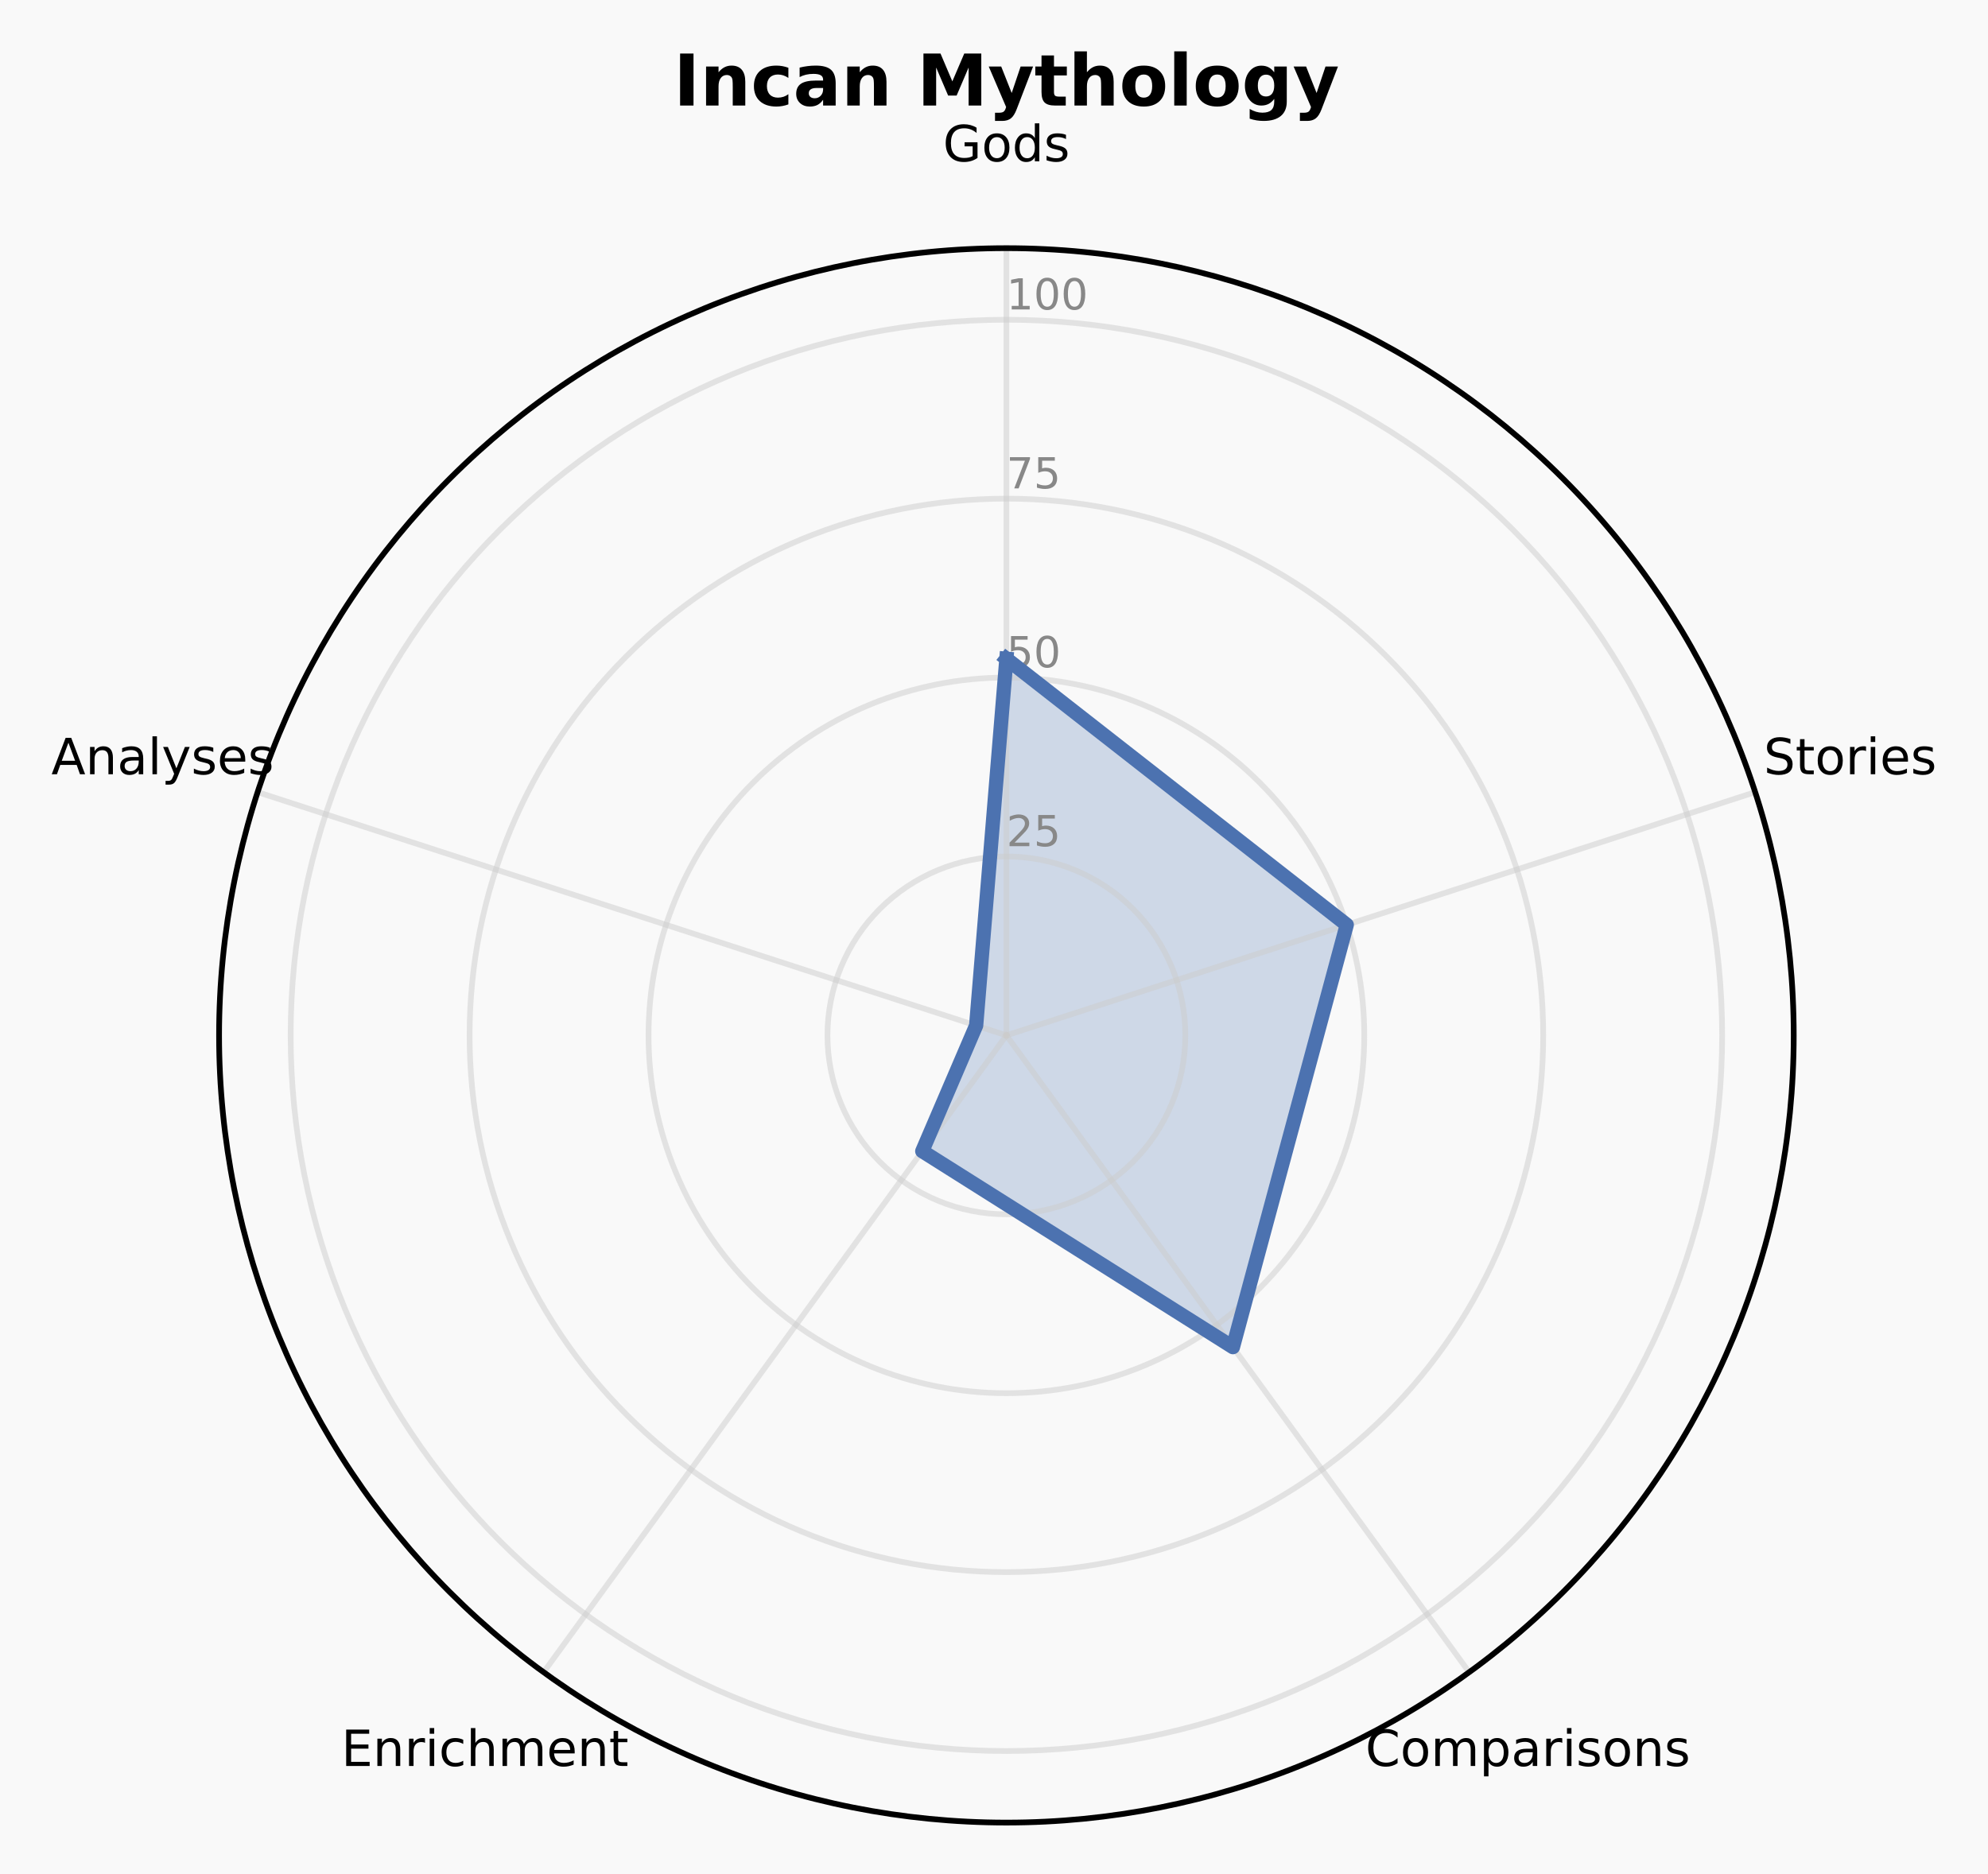
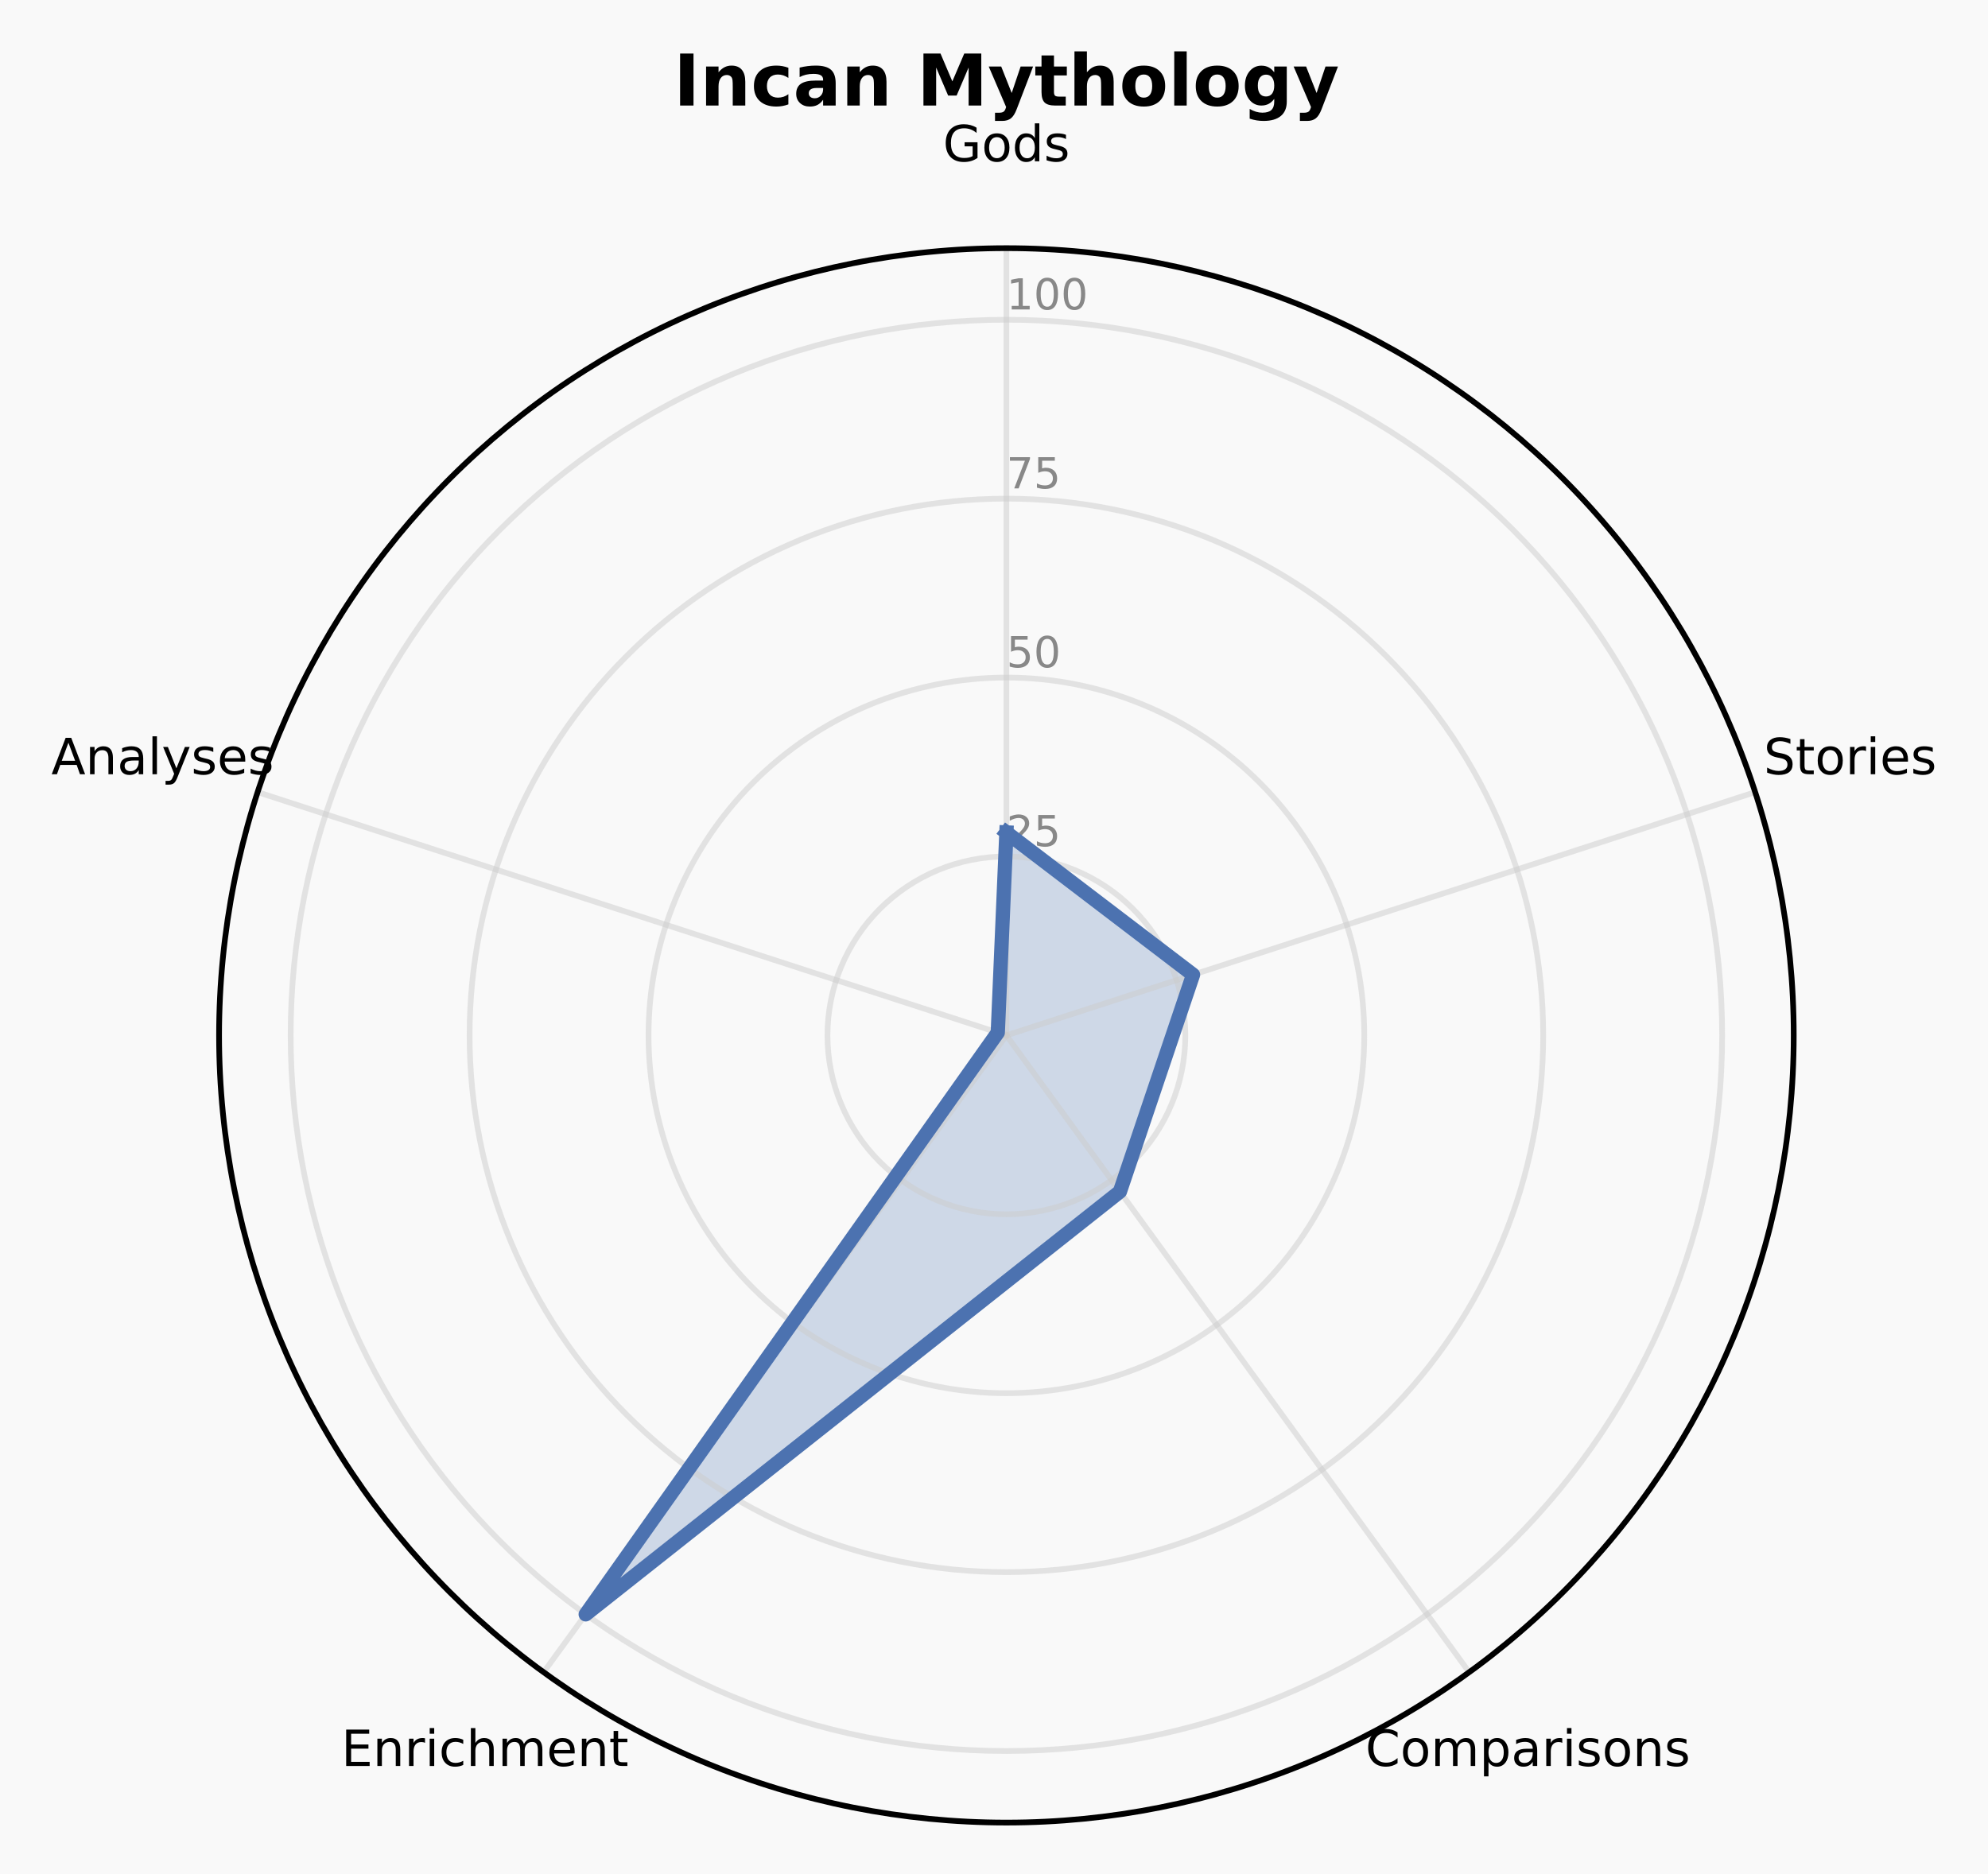
<svg xmlns="http://www.w3.org/2000/svg" xmlns:xlink="http://www.w3.org/1999/xlink" width="278.709pt" height="262.758pt" viewBox="0 0 278.709 262.758" version="1.1">
  <defs>
    <style type="text/css">*{stroke-linejoin: round; stroke-linecap: butt}</style>
  </defs>
  <g id="figure_1">
    <g id="patch_1">
      <path d="M 0 262.758  L 278.709 262.758  L 278.709 0  L 0 0  z " style="fill: #f9f9f9" />
    </g>
    <g id="axes_1">
      <g id="patch_2">
        <path d="M 251.473 145.178  C 251.473 130.683 248.618 116.329 243.071 102.938  C 237.524 89.546 229.393 77.377 219.143 67.128  C 208.894 56.878 196.725 48.748 183.334 43.201  C 169.942 37.654 155.588 34.798 141.093 34.798  C 126.598 34.798 112.244 37.654 98.853 43.201  C 85.461 48.748 73.293 56.878 63.043 67.128  C 52.794 77.377 44.663 89.546 39.116 102.938  C 33.569 116.329 30.714 130.683 30.714 145.178  C 30.714 159.673 33.569 174.027 39.116 187.418  C 44.663 200.81 52.794 212.979 63.043 223.228  C 73.293 233.478 85.461 241.609 98.853 247.155  C 112.244 252.702 126.598 255.558 141.093 255.558  C 155.588 255.558 169.942 252.702 183.334 247.155  C 196.725 241.609 208.894 233.478 219.143 223.228  C 229.393 212.979 237.524 200.81 243.071 187.418  C 248.618 174.027 251.473 159.673 251.473 145.178  M 141.093 145.178  C 141.093 145.178 141.093 145.178 141.093 145.178  C 141.093 145.178 141.093 145.178 141.093 145.178  C 141.093 145.178 141.093 145.178 141.093 145.178  C 141.093 145.178 141.093 145.178 141.093 145.178  C 141.093 145.178 141.093 145.178 141.093 145.178  C 141.093 145.178 141.093 145.178 141.093 145.178  C 141.093 145.178 141.093 145.178 141.093 145.178  C 141.093 145.178 141.093 145.178 141.093 145.178  C 141.093 145.178 141.093 145.178 141.093 145.178  C 141.093 145.178 141.093 145.178 141.093 145.178  C 141.093 145.178 141.093 145.178 141.093 145.178  C 141.093 145.178 141.093 145.178 141.093 145.178  C 141.093 145.178 141.093 145.178 141.093 145.178  C 141.093 145.178 141.093 145.178 141.093 145.178  C 141.093 145.178 141.093 145.178 141.093 145.178  C 141.093 145.178 141.093 145.178 141.093 145.178  z " style="fill: #f9f9f9" />
      </g>
      <g id="patch_3">
-         <path d="M 141.093 92.365  L 188.81 129.674  L 172.852 188.891  L 129.297 161.414  L 136.852 143.8  z " clip-path="url(#pa8cce880a3)" style="fill: #4c72b0; opacity: 0.25; stroke: #4c72b0; stroke-linejoin: miter" />
+         <path d="M 141.093 116.722  L 167.261 136.676  L 157.009 167.084  L 82.112 226.359  L 139.885 144.786  z " clip-path="url(#pcca5ba7021)" style="fill: #4c72b0; opacity: 0.25; stroke: #4c72b0; stroke-linejoin: miter" />
      </g>
      <g id="matplotlib.axis_1">
        <g id="xtick_1">
          <g id="line2d_1">
-             <path d="M 141.093 145.178  L 141.093 34.798  " clip-path="url(#pa8cce880a3)" style="fill: none; stroke: #cccccc; stroke-opacity: 0.5; stroke-width: 0.8; stroke-linecap: square" />
+             <path d="M 141.093 145.178  L 141.093 34.798  " clip-path="url(#pcca5ba7021)" style="fill: none; stroke: #cccccc; stroke-opacity: 0.5; stroke-width: 0.8; stroke-linecap: square" />
          </g>
          <g id="text_1">
            <g transform="translate(132.1945 22.61707) scale(0.07 -0.07)">
              <defs>
                <path id="DejaVuSans-2a" d="M 3809 666  L 3809 1919  L 2778 1919  L 2778 2438  L 4434 2438  L 4434 434  Q 4069 175 3628 42  Q 3188 -91 2688 -91  Q 1594 -91 976 548  Q 359 1188 359 2328  Q 359 3472 976 4111  Q 1594 4750 2688 4750  Q 3144 4750 3555 4637  Q 3966 4525 4313 4306  L 4313 3634  Q 3963 3931 3569 4081  Q 3175 4231 2741 4231  Q 1884 4231 1454 3753  Q 1025 3275 1025 2328  Q 1025 1384 1454 906  Q 1884 428 2741 428  Q 3075 428 3337 486  Q 3600 544 3809 666  z " transform="scale(0.015625)" />
                <path id="DejaVuSans-52" d="M 1959 3097  Q 1497 3097 1228 2736  Q 959 2375 959 1747  Q 959 1119 1226 758  Q 1494 397 1959 397  Q 2419 397 2687 759  Q 2956 1122 2956 1747  Q 2956 2369 2687 2733  Q 2419 3097 1959 3097  z M 1959 3584  Q 2709 3584 3137 3096  Q 3566 2609 3566 1747  Q 3566 888 3137 398  Q 2709 -91 1959 -91  Q 1206 -91 779 398  Q 353 888 353 1747  Q 353 2609 779 3096  Q 1206 3584 1959 3584  z " transform="scale(0.015625)" />
                <path id="DejaVuSans-47" d="M 2906 2969  L 2906 4863  L 3481 4863  L 3481 0  L 2906 0  L 2906 525  Q 2725 213 2448 61  Q 2172 -91 1784 -91  Q 1150 -91 751 415  Q 353 922 353 1747  Q 353 2572 751 3078  Q 1150 3584 1784 3584  Q 2172 3584 2448 3432  Q 2725 3281 2906 2969  z M 947 1747  Q 947 1113 1208 752  Q 1469 391 1925 391  Q 2381 391 2643 752  Q 2906 1113 2906 1747  Q 2906 2381 2643 2742  Q 2381 3103 1925 3103  Q 1469 3103 1208 2742  Q 947 2381 947 1747  z " transform="scale(0.015625)" />
                <path id="DejaVuSans-56" d="M 2834 3397  L 2834 2853  Q 2591 2978 2328 3040  Q 2066 3103 1784 3103  Q 1356 3103 1142 2972  Q 928 2841 928 2578  Q 928 2378 1081 2264  Q 1234 2150 1697 2047  L 1894 2003  Q 2506 1872 2764 1633  Q 3022 1394 3022 966  Q 3022 478 2636 193  Q 2250 -91 1575 -91  Q 1294 -91 989 -36  Q 684 19 347 128  L 347 722  Q 666 556 975 473  Q 1284 391 1588 391  Q 1994 391 2212 530  Q 2431 669 2431 922  Q 2431 1156 2273 1281  Q 2116 1406 1581 1522  L 1381 1569  Q 847 1681 609 1914  Q 372 2147 372 2553  Q 372 3047 722 3315  Q 1072 3584 1716 3584  Q 2034 3584 2315 3537  Q 2597 3491 2834 3397  z " transform="scale(0.015625)" />
              </defs>
              <use xlink:href="#DejaVuSans-2a" />
              <use xlink:href="#DejaVuSans-52" transform="translate(77.48438 0)" />
              <use xlink:href="#DejaVuSans-47" transform="translate(138.6719 0)" />
              <use xlink:href="#DejaVuSans-56" transform="translate(202.1562 0)" />
            </g>
          </g>
        </g>
        <g id="xtick_2">
          <g id="line2d_2">
-             <path d="M 141.093 145.178  L 246.07 111.069  " clip-path="url(#pa8cce880a3)" style="fill: none; stroke: #cccccc; stroke-opacity: 0.5; stroke-width: 0.8; stroke-linecap: square" />
+             <path d="M 141.093 145.178  L 246.07 111.069  " clip-path="url(#pcca5ba7021)" style="fill: none; stroke: #cccccc; stroke-opacity: 0.5; stroke-width: 0.8; stroke-linecap: square" />
          </g>
          <g id="text_2">
            <g transform="translate(247.2616 108.5613) scale(0.07 -0.07)">
              <defs>
                <path id="DejaVuSans-36" d="M 3425 4513  L 3425 3897  Q 3066 4069 2747 4153  Q 2428 4238 2131 4238  Q 1616 4238 1336 4038  Q 1056 3838 1056 3469  Q 1056 3159 1242 3001  Q 1428 2844 1947 2747  L 2328 2669  Q 3034 2534 3370 2195  Q 3706 1856 3706 1288  Q 3706 609 3251 259  Q 2797 -91 1919 -91  Q 1588 -91 1214 -16  Q 841 59 441 206  L 441 856  Q 825 641 1194 531  Q 1563 422 1919 422  Q 2459 422 2753 634  Q 3047 847 3047 1241  Q 3047 1584 2836 1778  Q 2625 1972 2144 2069  L 1759 2144  Q 1053 2284 737 2584  Q 422 2884 422 3419  Q 422 4038 858 4394  Q 1294 4750 2059 4750  Q 2388 4750 2728 4690  Q 3069 4631 3425 4513  z " transform="scale(0.015625)" />
                <path id="DejaVuSans-57" d="M 1172 4494  L 1172 3500  L 2356 3500  L 2356 3053  L 1172 3053  L 1172 1153  Q 1172 725 1289 603  Q 1406 481 1766 481  L 2356 481  L 2356 0  L 1766 0  Q 1100 0 847 248  Q 594 497 594 1153  L 594 3053  L 172 3053  L 172 3500  L 594 3500  L 594 4494  L 1172 4494  z " transform="scale(0.015625)" />
                <path id="DejaVuSans-55" d="M 2631 2963  Q 2534 3019 2420 3045  Q 2306 3072 2169 3072  Q 1681 3072 1420 2755  Q 1159 2438 1159 1844  L 1159 0  L 581 0  L 581 3500  L 1159 3500  L 1159 2956  Q 1341 3275 1631 3429  Q 1922 3584 2338 3584  Q 2397 3584 2469 3576  Q 2541 3569 2628 3553  L 2631 2963  z " transform="scale(0.015625)" />
                <path id="DejaVuSans-4c" d="M 603 3500  L 1178 3500  L 1178 0  L 603 0  L 603 3500  z M 603 4863  L 1178 4863  L 1178 4134  L 603 4134  L 603 4863  z " transform="scale(0.015625)" />
                <path id="DejaVuSans-48" d="M 3597 1894  L 3597 1613  L 953 1613  Q 991 1019 1311 708  Q 1631 397 2203 397  Q 2534 397 2845 478  Q 3156 559 3463 722  L 3463 178  Q 3153 47 2828 -22  Q 2503 -91 2169 -91  Q 1331 -91 842 396  Q 353 884 353 1716  Q 353 2575 817 3079  Q 1281 3584 2069 3584  Q 2775 3584 3186 3129  Q 3597 2675 3597 1894  z M 3022 2063  Q 3016 2534 2758 2815  Q 2500 3097 2075 3097  Q 1594 3097 1305 2825  Q 1016 2553 972 2059  L 3022 2063  z " transform="scale(0.015625)" />
              </defs>
              <use xlink:href="#DejaVuSans-36" />
              <use xlink:href="#DejaVuSans-57" transform="translate(63.48438 0)" />
              <use xlink:href="#DejaVuSans-52" transform="translate(102.6875 0)" />
              <use xlink:href="#DejaVuSans-55" transform="translate(163.875 0)" />
              <use xlink:href="#DejaVuSans-4c" transform="translate(204.9844 0)" />
              <use xlink:href="#DejaVuSans-48" transform="translate(232.7656 0)" />
              <use xlink:href="#DejaVuSans-56" transform="translate(294.2969 0)" />
            </g>
          </g>
        </g>
        <g id="xtick_3">
          <g id="line2d_3">
-             <path d="M 141.093 145.178  L 205.973 234.477  " clip-path="url(#pa8cce880a3)" style="fill: none; stroke: #cccccc; stroke-opacity: 0.5; stroke-width: 0.8; stroke-linecap: square" />
+             <path d="M 141.093 145.178  L 205.973 234.477  " clip-path="url(#pcca5ba7021)" style="fill: none; stroke: #cccccc; stroke-opacity: 0.5; stroke-width: 0.8; stroke-linecap: square" />
          </g>
          <g id="text_3">
            <g transform="translate(191.4228 247.6219) scale(0.07 -0.07)">
              <defs>
                <path id="DejaVuSans-26" d="M 4122 4306  L 4122 3641  Q 3803 3938 3442 4084  Q 3081 4231 2675 4231  Q 1875 4231 1450 3742  Q 1025 3253 1025 2328  Q 1025 1406 1450 917  Q 1875 428 2675 428  Q 3081 428 3442 575  Q 3803 722 4122 1019  L 4122 359  Q 3791 134 3420 21  Q 3050 -91 2638 -91  Q 1578 -91 968 557  Q 359 1206 359 2328  Q 359 3453 968 4101  Q 1578 4750 2638 4750  Q 3056 4750 3426 4639  Q 3797 4528 4122 4306  z " transform="scale(0.015625)" />
                <path id="DejaVuSans-50" d="M 3328 2828  Q 3544 3216 3844 3400  Q 4144 3584 4550 3584  Q 5097 3584 5394 3201  Q 5691 2819 5691 2113  L 5691 0  L 5113 0  L 5113 2094  Q 5113 2597 4934 2840  Q 4756 3084 4391 3084  Q 3944 3084 3684 2787  Q 3425 2491 3425 1978  L 3425 0  L 2847 0  L 2847 2094  Q 2847 2600 2669 2842  Q 2491 3084 2119 3084  Q 1678 3084 1418 2786  Q 1159 2488 1159 1978  L 1159 0  L 581 0  L 581 3500  L 1159 3500  L 1159 2956  Q 1356 3278 1631 3431  Q 1906 3584 2284 3584  Q 2666 3584 2933 3390  Q 3200 3197 3328 2828  z " transform="scale(0.015625)" />
                <path id="DejaVuSans-53" d="M 1159 525  L 1159 -1331  L 581 -1331  L 581 3500  L 1159 3500  L 1159 2969  Q 1341 3281 1617 3432  Q 1894 3584 2278 3584  Q 2916 3584 3314 3078  Q 3713 2572 3713 1747  Q 3713 922 3314 415  Q 2916 -91 2278 -91  Q 1894 -91 1617 61  Q 1341 213 1159 525  z M 3116 1747  Q 3116 2381 2855 2742  Q 2594 3103 2138 3103  Q 1681 3103 1420 2742  Q 1159 2381 1159 1747  Q 1159 1113 1420 752  Q 1681 391 2138 391  Q 2594 391 2855 752  Q 3116 1113 3116 1747  z " transform="scale(0.015625)" />
                <path id="DejaVuSans-44" d="M 2194 1759  Q 1497 1759 1228 1600  Q 959 1441 959 1056  Q 959 750 1161 570  Q 1363 391 1709 391  Q 2188 391 2477 730  Q 2766 1069 2766 1631  L 2766 1759  L 2194 1759  z M 3341 1997  L 3341 0  L 2766 0  L 2766 531  Q 2569 213 2275 61  Q 1981 -91 1556 -91  Q 1019 -91 701 211  Q 384 513 384 1019  Q 384 1609 779 1909  Q 1175 2209 1959 2209  L 2766 2209  L 2766 2266  Q 2766 2663 2505 2880  Q 2244 3097 1772 3097  Q 1472 3097 1187 3025  Q 903 2953 641 2809  L 641 3341  Q 956 3463 1253 3523  Q 1550 3584 1831 3584  Q 2591 3584 2966 3190  Q 3341 2797 3341 1997  z " transform="scale(0.015625)" />
                <path id="DejaVuSans-51" d="M 3513 2113  L 3513 0  L 2938 0  L 2938 2094  Q 2938 2591 2744 2837  Q 2550 3084 2163 3084  Q 1697 3084 1428 2787  Q 1159 2491 1159 1978  L 1159 0  L 581 0  L 581 3500  L 1159 3500  L 1159 2956  Q 1366 3272 1645 3428  Q 1925 3584 2291 3584  Q 2894 3584 3203 3211  Q 3513 2838 3513 2113  z " transform="scale(0.015625)" />
              </defs>
              <use xlink:href="#DejaVuSans-26" />
              <use xlink:href="#DejaVuSans-52" transform="translate(69.82812 0)" />
              <use xlink:href="#DejaVuSans-50" transform="translate(131.0156 0)" />
              <use xlink:href="#DejaVuSans-53" transform="translate(228.4219 0)" />
              <use xlink:href="#DejaVuSans-44" transform="translate(291.9062 0)" />
              <use xlink:href="#DejaVuSans-55" transform="translate(353.1875 0)" />
              <use xlink:href="#DejaVuSans-4c" transform="translate(394.2969 0)" />
              <use xlink:href="#DejaVuSans-56" transform="translate(422.0781 0)" />
              <use xlink:href="#DejaVuSans-52" transform="translate(474.1719 0)" />
              <use xlink:href="#DejaVuSans-51" transform="translate(535.3594 0)" />
              <use xlink:href="#DejaVuSans-56" transform="translate(598.7344 0)" />
            </g>
          </g>
        </g>
        <g id="xtick_4">
          <g id="line2d_4">
-             <path d="M 141.093 145.178  L 76.214 234.477  " clip-path="url(#pa8cce880a3)" style="fill: none; stroke: #cccccc; stroke-opacity: 0.5; stroke-width: 0.8; stroke-linecap: square" />
+             <path d="M 141.093 145.178  L 76.214 234.477  " clip-path="url(#pcca5ba7021)" style="fill: none; stroke: #cccccc; stroke-opacity: 0.5; stroke-width: 0.8; stroke-linecap: square" />
          </g>
          <g id="text_4">
            <g transform="translate(47.8483 247.6219) scale(0.07 -0.07)">
              <defs>
                <path id="DejaVuSans-28" d="M 628 4666  L 3578 4666  L 3578 4134  L 1259 4134  L 1259 2753  L 3481 2753  L 3481 2222  L 1259 2222  L 1259 531  L 3634 531  L 3634 0  L 628 0  L 628 4666  z " transform="scale(0.015625)" />
                <path id="DejaVuSans-46" d="M 3122 3366  L 3122 2828  Q 2878 2963 2633 3030  Q 2388 3097 2138 3097  Q 1578 3097 1268 2742  Q 959 2388 959 1747  Q 959 1106 1268 751  Q 1578 397 2138 397  Q 2388 397 2633 464  Q 2878 531 3122 666  L 3122 134  Q 2881 22 2623 -34  Q 2366 -91 2075 -91  Q 1284 -91 818 406  Q 353 903 353 1747  Q 353 2603 823 3093  Q 1294 3584 2113 3584  Q 2378 3584 2631 3529  Q 2884 3475 3122 3366  z " transform="scale(0.015625)" />
                <path id="DejaVuSans-4b" d="M 3513 2113  L 3513 0  L 2938 0  L 2938 2094  Q 2938 2591 2744 2837  Q 2550 3084 2163 3084  Q 1697 3084 1428 2787  Q 1159 2491 1159 1978  L 1159 0  L 581 0  L 581 4863  L 1159 4863  L 1159 2956  Q 1366 3272 1645 3428  Q 1925 3584 2291 3584  Q 2894 3584 3203 3211  Q 3513 2838 3513 2113  z " transform="scale(0.015625)" />
              </defs>
              <use xlink:href="#DejaVuSans-28" />
              <use xlink:href="#DejaVuSans-51" transform="translate(63.1875 0)" />
              <use xlink:href="#DejaVuSans-55" transform="translate(126.5625 0)" />
              <use xlink:href="#DejaVuSans-4c" transform="translate(167.6719 0)" />
              <use xlink:href="#DejaVuSans-46" transform="translate(195.4531 0)" />
              <use xlink:href="#DejaVuSans-4b" transform="translate(250.4375 0)" />
              <use xlink:href="#DejaVuSans-50" transform="translate(313.8125 0)" />
              <use xlink:href="#DejaVuSans-48" transform="translate(411.2188 0)" />
              <use xlink:href="#DejaVuSans-51" transform="translate(472.75 0)" />
              <use xlink:href="#DejaVuSans-57" transform="translate(536.125 0)" />
            </g>
          </g>
        </g>
        <g id="xtick_5">
          <g id="line2d_5">
-             <path d="M 141.093 145.178  L 36.116 111.069  " clip-path="url(#pa8cce880a3)" style="fill: none; stroke: #cccccc; stroke-opacity: 0.5; stroke-width: 0.8; stroke-linecap: square" />
+             <path d="M 141.093 145.178  L 36.116 111.069  " clip-path="url(#pcca5ba7021)" style="fill: none; stroke: #cccccc; stroke-opacity: 0.5; stroke-width: 0.8; stroke-linecap: square" />
          </g>
          <g id="text_5">
            <g transform="translate(7.2 108.5613) scale(0.07 -0.07)">
              <defs>
                <path id="DejaVuSans-24" d="M 2188 4044  L 1331 1722  L 3047 1722  L 2188 4044  z M 1831 4666  L 2547 4666  L 4325 0  L 3669 0  L 3244 1197  L 1141 1197  L 716 0  L 50 0  L 1831 4666  z " transform="scale(0.015625)" />
                <path id="DejaVuSans-4f" d="M 603 4863  L 1178 4863  L 1178 0  L 603 0  L 603 4863  z " transform="scale(0.015625)" />
                <path id="DejaVuSans-5c" d="M 2059 -325  Q 1816 -950 1584 -1140  Q 1353 -1331 966 -1331  L 506 -1331  L 506 -850  L 844 -850  Q 1081 -850 1212 -737  Q 1344 -625 1503 -206  L 1606 56  L 191 3500  L 800 3500  L 1894 763  L 2988 3500  L 3597 3500  L 2059 -325  z " transform="scale(0.015625)" />
              </defs>
              <use xlink:href="#DejaVuSans-24" />
              <use xlink:href="#DejaVuSans-51" transform="translate(68.40625 0)" />
              <use xlink:href="#DejaVuSans-44" transform="translate(131.7812 0)" />
              <use xlink:href="#DejaVuSans-4f" transform="translate(193.0625 0)" />
              <use xlink:href="#DejaVuSans-5c" transform="translate(220.8438 0)" />
              <use xlink:href="#DejaVuSans-56" transform="translate(280.0312 0)" />
              <use xlink:href="#DejaVuSans-48" transform="translate(332.125 0)" />
              <use xlink:href="#DejaVuSans-56" transform="translate(393.6562 0)" />
            </g>
          </g>
        </g>
      </g>
      <g id="matplotlib.axis_2">
        <g id="ytick_1">
          <g id="line2d_6">
-             <path d="M 141.093 120.092  C 144.388 120.092 147.65 120.741 150.693 122.001  C 153.737 123.262 156.503 125.11 158.832 127.439  C 161.161 129.769 163.009 132.534 164.27 135.578  C 165.531 138.621 166.18 141.884 166.18 145.178  C 166.18 148.472 165.531 151.735 164.27 154.778  C 163.009 157.822 161.161 160.587 158.832 162.917  C 156.503 165.246 153.737 167.094 150.693 168.355  C 147.65 169.615 144.388 170.264 141.093 170.264  C 137.799 170.264 134.537 169.615 131.493 168.355  C 128.45 167.094 125.684 165.246 123.355 162.917  C 121.025 160.587 119.177 157.822 117.917 154.778  C 116.656 151.735 116.007 148.472 116.007 145.178  C 116.007 141.884 116.656 138.621 117.917 135.578  C 119.177 132.534 121.025 129.769 123.355 127.439  C 125.684 125.11 128.45 123.262 131.493 122.001  C 134.537 120.741 137.799 120.092 141.093 120.092  " clip-path="url(#pa8cce880a3)" style="fill: none; stroke: #cccccc; stroke-opacity: 0.5; stroke-width: 0.8; stroke-linecap: square" />
+             <path d="M 141.093 120.092  C 144.388 120.092 147.65 120.741 150.693 122.001  C 153.737 123.262 156.503 125.11 158.832 127.439  C 161.161 129.769 163.009 132.534 164.27 135.578  C 165.531 138.621 166.18 141.884 166.18 145.178  C 166.18 148.472 165.531 151.735 164.27 154.778  C 163.009 157.822 161.161 160.587 158.832 162.917  C 156.503 165.246 153.737 167.094 150.693 168.355  C 147.65 169.615 144.388 170.264 141.093 170.264  C 137.799 170.264 134.537 169.615 131.493 168.355  C 128.45 167.094 125.684 165.246 123.355 162.917  C 121.025 160.587 119.177 157.822 117.917 154.778  C 116.656 151.735 116.007 148.472 116.007 145.178  C 116.007 141.884 116.656 138.621 117.917 135.578  C 119.177 132.534 121.025 129.769 123.355 127.439  C 125.684 125.11 128.45 123.262 131.493 122.001  C 134.537 120.741 137.799 120.092 141.093 120.092  " clip-path="url(#pcca5ba7021)" style="fill: none; stroke: #cccccc; stroke-opacity: 0.5; stroke-width: 0.8; stroke-linecap: square" />
          </g>
          <g id="text_6">
            <g style="fill: #888888" transform="translate(141.0933 118.6504) scale(0.06 -0.06)">
              <defs>
                <path id="DejaVuSans-15" d="M 1228 531  L 3431 531  L 3431 0  L 469 0  L 469 531  Q 828 903 1448 1529  Q 2069 2156 2228 2338  Q 2531 2678 2651 2914  Q 2772 3150 2772 3378  Q 2772 3750 2511 3984  Q 2250 4219 1831 4219  Q 1534 4219 1204 4116  Q 875 4013 500 3803  L 500 4441  Q 881 4594 1212 4672  Q 1544 4750 1819 4750  Q 2544 4750 2975 4387  Q 3406 4025 3406 3419  Q 3406 3131 3298 2873  Q 3191 2616 2906 2266  Q 2828 2175 2409 1742  Q 1991 1309 1228 531  z " transform="scale(0.015625)" />
                <path id="DejaVuSans-18" d="M 691 4666  L 3169 4666  L 3169 4134  L 1269 4134  L 1269 2991  Q 1406 3038 1543 3061  Q 1681 3084 1819 3084  Q 2600 3084 3056 2656  Q 3513 2228 3513 1497  Q 3513 744 3044 326  Q 2575 -91 1722 -91  Q 1428 -91 1123 -41  Q 819 9 494 109  L 494 744  Q 775 591 1075 516  Q 1375 441 1709 441  Q 2250 441 2565 725  Q 2881 1009 2881 1497  Q 2881 1984 2565 2268  Q 2250 2553 1709 2553  Q 1456 2553 1204 2497  Q 953 2441 691 2322  L 691 4666  z " transform="scale(0.015625)" />
              </defs>
              <use xlink:href="#DejaVuSans-15" />
              <use xlink:href="#DejaVuSans-18" transform="translate(63.625 0)" />
            </g>
          </g>
        </g>
        <g id="ytick_2">
          <g id="line2d_7">
-             <path d="M 141.093 95.005  C 147.682 95.005 154.206 96.303 160.293 98.825  C 166.381 101.346 171.912 105.042 176.571 109.701  C 181.229 114.36 184.925 119.891 187.447 125.978  C 189.968 132.065 191.266 138.589 191.266 145.178  C 191.266 151.767 189.968 158.291 187.447 164.378  C 184.925 170.465 181.229 175.997 176.571 180.655  C 171.912 185.314 166.381 189.01 160.293 191.531  C 154.206 194.053 147.682 195.351 141.093 195.351  C 134.505 195.351 127.98 194.053 121.893 191.531  C 115.806 189.01 110.275 185.314 105.616 180.655  C 100.957 175.997 97.261 170.465 94.74 164.378  C 92.219 158.291 90.921 151.767 90.921 145.178  C 90.921 138.589 92.219 132.065 94.74 125.978  C 97.261 119.891 100.957 114.36 105.616 109.701  C 110.275 105.042 115.806 101.346 121.893 98.825  C 127.98 96.303 134.505 95.005 141.093 95.005  " clip-path="url(#pa8cce880a3)" style="fill: none; stroke: #cccccc; stroke-opacity: 0.5; stroke-width: 0.8; stroke-linecap: square" />
+             <path d="M 141.093 95.005  C 147.682 95.005 154.206 96.303 160.293 98.825  C 166.381 101.346 171.912 105.042 176.571 109.701  C 181.229 114.36 184.925 119.891 187.447 125.978  C 189.968 132.065 191.266 138.589 191.266 145.178  C 191.266 151.767 189.968 158.291 187.447 164.378  C 184.925 170.465 181.229 175.997 176.571 180.655  C 171.912 185.314 166.381 189.01 160.293 191.531  C 154.206 194.053 147.682 195.351 141.093 195.351  C 134.505 195.351 127.98 194.053 121.893 191.531  C 115.806 189.01 110.275 185.314 105.616 180.655  C 100.957 175.997 97.261 170.465 94.74 164.378  C 92.219 158.291 90.921 151.767 90.921 145.178  C 90.921 138.589 92.219 132.065 94.74 125.978  C 97.261 119.891 100.957 114.36 105.616 109.701  C 110.275 105.042 115.806 101.346 121.893 98.825  C 127.98 96.303 134.505 95.005 141.093 95.005  " clip-path="url(#pcca5ba7021)" style="fill: none; stroke: #cccccc; stroke-opacity: 0.5; stroke-width: 0.8; stroke-linecap: square" />
          </g>
          <g id="text_7">
            <g style="fill: #888888" transform="translate(141.0933 93.56408) scale(0.06 -0.06)">
              <defs>
                <path id="DejaVuSans-13" d="M 2034 4250  Q 1547 4250 1301 3770  Q 1056 3291 1056 2328  Q 1056 1369 1301 889  Q 1547 409 2034 409  Q 2525 409 2770 889  Q 3016 1369 3016 2328  Q 3016 3291 2770 3770  Q 2525 4250 2034 4250  z M 2034 4750  Q 2819 4750 3233 4129  Q 3647 3509 3647 2328  Q 3647 1150 3233 529  Q 2819 -91 2034 -91  Q 1250 -91 836 529  Q 422 1150 422 2328  Q 422 3509 836 4129  Q 1250 4750 2034 4750  z " transform="scale(0.015625)" />
              </defs>
              <use xlink:href="#DejaVuSans-18" />
              <use xlink:href="#DejaVuSans-13" transform="translate(63.625 0)" />
            </g>
          </g>
        </g>
        <g id="ytick_3">
          <g id="line2d_8">
-             <path d="M 141.093 69.919  C 150.976 69.919 160.763 71.866 169.894 75.648  C 179.024 79.43 187.321 84.974 194.309 91.962  C 201.298 98.95 206.841 107.247 210.623 116.378  C 214.405 125.508 216.352 135.295 216.352 145.178  C 216.352 155.061 214.405 164.848 210.623 173.978  C 206.841 183.109 201.298 191.406 194.309 198.394  C 187.321 205.382 179.024 210.926 169.894 214.708  C 160.763 218.49 150.976 220.437 141.093 220.437  C 131.21 220.437 121.424 218.49 112.293 214.708  C 103.162 210.926 94.866 205.382 87.877 198.394  C 80.889 191.406 75.345 183.109 71.563 173.978  C 67.781 164.848 65.834 155.061 65.834 145.178  C 65.834 135.295 67.781 125.508 71.563 116.378  C 75.345 107.247 80.889 98.95 87.877 91.962  C 94.866 84.974 103.162 79.43 112.293 75.648  C 121.424 71.866 131.21 69.919 141.093 69.919  " clip-path="url(#pa8cce880a3)" style="fill: none; stroke: #cccccc; stroke-opacity: 0.5; stroke-width: 0.8; stroke-linecap: square" />
+             <path d="M 141.093 69.919  C 150.976 69.919 160.763 71.866 169.894 75.648  C 179.024 79.43 187.321 84.974 194.309 91.962  C 201.298 98.95 206.841 107.247 210.623 116.378  C 214.405 125.508 216.352 135.295 216.352 145.178  C 216.352 155.061 214.405 164.848 210.623 173.978  C 206.841 183.109 201.298 191.406 194.309 198.394  C 187.321 205.382 179.024 210.926 169.894 214.708  C 160.763 218.49 150.976 220.437 141.093 220.437  C 131.21 220.437 121.424 218.49 112.293 214.708  C 103.162 210.926 94.866 205.382 87.877 198.394  C 80.889 191.406 75.345 183.109 71.563 173.978  C 67.781 164.848 65.834 155.061 65.834 145.178  C 65.834 135.295 67.781 125.508 71.563 116.378  C 75.345 107.247 80.889 98.95 87.877 91.962  C 94.866 84.974 103.162 79.43 112.293 75.648  C 121.424 71.866 131.21 69.919 141.093 69.919  " clip-path="url(#pcca5ba7021)" style="fill: none; stroke: #cccccc; stroke-opacity: 0.5; stroke-width: 0.8; stroke-linecap: square" />
          </g>
          <g id="text_8">
            <g style="fill: #888888" transform="translate(141.0933 68.47781) scale(0.06 -0.06)">
              <defs>
                <path id="DejaVuSans-1a" d="M 525 4666  L 3525 4666  L 3525 4397  L 1831 0  L 1172 0  L 2766 4134  L 525 4134  L 525 4666  z " transform="scale(0.015625)" />
              </defs>
              <use xlink:href="#DejaVuSans-1a" />
              <use xlink:href="#DejaVuSans-18" transform="translate(63.625 0)" />
            </g>
          </g>
        </g>
        <g id="ytick_4">
          <g id="line2d_9">
-             <path d="M 141.093 44.833  C 154.27 44.833 167.32 47.429 179.494 52.471  C 191.668 57.514 202.73 64.906 212.048 74.223  C 221.366 83.541 228.757 94.603 233.8 106.778  C 238.843 118.952 241.438 132.001 241.438 145.178  C 241.438 158.355 238.843 171.404 233.8 183.578  C 228.757 195.753 221.366 206.815 212.048 216.133  C 202.73 225.45 191.668 232.842 179.494 237.885  C 167.32 242.927 154.27 245.523 141.093 245.523  C 127.916 245.523 114.867 242.927 102.693 237.885  C 90.519 232.842 79.456 225.45 70.139 216.133  C 60.821 206.815 53.429 195.753 48.387 183.578  C 43.344 171.404 40.748 158.355 40.748 145.178  C 40.748 132.001 43.344 118.952 48.387 106.778  C 53.429 94.603 60.821 83.541 70.139 74.223  C 79.456 64.906 90.519 57.514 102.693 52.471  C 114.867 47.429 127.916 44.833 141.093 44.833  " clip-path="url(#pa8cce880a3)" style="fill: none; stroke: #cccccc; stroke-opacity: 0.5; stroke-width: 0.8; stroke-linecap: square" />
+             <path d="M 141.093 44.833  C 154.27 44.833 167.32 47.429 179.494 52.471  C 191.668 57.514 202.73 64.906 212.048 74.223  C 221.366 83.541 228.757 94.603 233.8 106.778  C 238.843 118.952 241.438 132.001 241.438 145.178  C 241.438 158.355 238.843 171.404 233.8 183.578  C 228.757 195.753 221.366 206.815 212.048 216.133  C 202.73 225.45 191.668 232.842 179.494 237.885  C 167.32 242.927 154.27 245.523 141.093 245.523  C 127.916 245.523 114.867 242.927 102.693 237.885  C 90.519 232.842 79.456 225.45 70.139 216.133  C 60.821 206.815 53.429 195.753 48.387 183.578  C 43.344 171.404 40.748 158.355 40.748 145.178  C 40.748 132.001 43.344 118.952 48.387 106.778  C 53.429 94.603 60.821 83.541 70.139 74.223  C 79.456 64.906 90.519 57.514 102.693 52.471  C 114.867 47.429 127.916 44.833 141.093 44.833  " clip-path="url(#pcca5ba7021)" style="fill: none; stroke: #cccccc; stroke-opacity: 0.5; stroke-width: 0.8; stroke-linecap: square" />
          </g>
          <g id="text_9">
            <g style="fill: #888888" transform="translate(141.0933 43.39154) scale(0.06 -0.06)">
              <defs>
                <path id="DejaVuSans-14" d="M 794 531  L 1825 531  L 1825 4091  L 703 3866  L 703 4441  L 1819 4666  L 2450 4666  L 2450 531  L 3481 531  L 3481 0  L 794 0  L 794 531  z " transform="scale(0.015625)" />
              </defs>
              <use xlink:href="#DejaVuSans-14" />
              <use xlink:href="#DejaVuSans-13" transform="translate(63.625 0)" />
              <use xlink:href="#DejaVuSans-13" transform="translate(127.25 0)" />
            </g>
          </g>
        </g>
      </g>
      <g id="line2d_10">
-         <path d="M 141.093 92.365  L 188.81 129.674  L 172.852 188.891  L 129.297 161.414  L 136.852 143.8  L 141.093 92.365  " clip-path="url(#pa8cce880a3)" style="fill: none; stroke: #4c72b0; stroke-width: 2; stroke-linecap: square" />
+         <path d="M 141.093 116.722  L 167.261 136.676  L 157.009 167.084  L 82.112 226.359  L 139.885 144.786  L 141.093 116.722  " clip-path="url(#pcca5ba7021)" style="fill: none; stroke: #4c72b0; stroke-width: 2; stroke-linecap: square" />
      </g>
      <g id="patch_4">
        <path d="M 141.093 34.798  C 126.598 34.798 112.244 37.654 98.853 43.201  C 85.461 48.748 73.293 56.878 63.043 67.128  C 52.794 77.377 44.663 89.546 39.116 102.938  C 33.569 116.329 30.714 130.683 30.714 145.178  C 30.714 159.673 33.569 174.027 39.116 187.418  C 44.663 200.81 52.794 212.979 63.043 223.228  C 73.293 233.478 85.461 241.609 98.853 247.155  C 112.244 252.702 126.598 255.558 141.093 255.558  C 155.588 255.558 169.942 252.702 183.334 247.155  C 196.725 241.609 208.894 233.478 219.143 223.228  C 229.393 212.979 237.524 200.81 243.071 187.418  C 248.618 174.027 251.473 159.673 251.473 145.178  C 251.473 130.683 248.618 116.329 243.071 102.938  C 237.524 89.546 229.393 77.377 219.143 67.128  C 208.894 56.878 196.725 48.748 183.334 43.201  C 169.942 37.654 155.588 34.798 141.093 34.798  " style="fill: none; stroke: #000000; stroke-width: 0.8; stroke-linejoin: miter; stroke-linecap: square" />
      </g>
      <g id="text_10">
        <g transform="translate(94.42843 14.79844) scale(0.1 -0.1)">
          <defs>
            <path id="DejaVuSans-Bold-2c" d="M 588 4666  L 1791 4666  L 1791 0  L 588 0  L 588 4666  z " transform="scale(0.015625)" />
            <path id="DejaVuSans-Bold-51" d="M 4056 2131  L 4056 0  L 2931 0  L 2931 347  L 2931 1631  Q 2931 2084 2911 2256  Q 2891 2428 2841 2509  Q 2775 2619 2662 2680  Q 2550 2741 2406 2741  Q 2056 2741 1856 2470  Q 1656 2200 1656 1722  L 1656 0  L 538 0  L 538 3500  L 1656 3500  L 1656 2988  Q 1909 3294 2193 3439  Q 2478 3584 2822 3584  Q 3428 3584 3742 3212  Q 4056 2841 4056 2131  z " transform="scale(0.015625)" />
            <path id="DejaVuSans-Bold-46" d="M 3366 3391  L 3366 2478  Q 3138 2634 2908 2709  Q 2678 2784 2431 2784  Q 1963 2784 1702 2511  Q 1441 2238 1441 1747  Q 1441 1256 1702 982  Q 1963 709 2431 709  Q 2694 709 2930 787  Q 3166 866 3366 1019  L 3366 103  Q 3103 6 2833 -42  Q 2563 -91 2291 -91  Q 1344 -91 809 395  Q 275 881 275 1747  Q 275 2613 809 3098  Q 1344 3584 2291 3584  Q 2566 3584 2833 3536  Q 3100 3488 3366 3391  z " transform="scale(0.015625)" />
            <path id="DejaVuSans-Bold-44" d="M 2106 1575  Q 1756 1575 1579 1456  Q 1403 1338 1403 1106  Q 1403 894 1545 773  Q 1688 653 1941 653  Q 2256 653 2472 879  Q 2688 1106 2688 1447  L 2688 1575  L 2106 1575  z M 3816 1997  L 3816 0  L 2688 0  L 2688 519  Q 2463 200 2181 54  Q 1900 -91 1497 -91  Q 953 -91 614 226  Q 275 544 275 1050  Q 275 1666 698 1953  Q 1122 2241 2028 2241  L 2688 2241  L 2688 2328  Q 2688 2594 2478 2717  Q 2269 2841 1825 2841  Q 1466 2841 1156 2769  Q 847 2697 581 2553  L 581 3406  Q 941 3494 1303 3539  Q 1666 3584 2028 3584  Q 2975 3584 3395 3211  Q 3816 2838 3816 1997  z " transform="scale(0.015625)" />
            <path id="DejaVuSans-Bold-3" transform="scale(0.015625)" />
            <path id="DejaVuSans-Bold-30" d="M 588 4666  L 2119 4666  L 3181 2169  L 4250 4666  L 5778 4666  L 5778 0  L 4641 0  L 4641 3413  L 3566 897  L 2803 897  L 1728 3413  L 1728 0  L 588 0  L 588 4666  z " transform="scale(0.015625)" />
            <path id="DejaVuSans-Bold-5c" d="M 78 3500  L 1197 3500  L 2138 1125  L 2938 3500  L 4056 3500  L 2584 -331  Q 2363 -916 2067 -1148  Q 1772 -1381 1288 -1381  L 641 -1381  L 641 -647  L 991 -647  Q 1275 -647 1404 -556  Q 1534 -466 1606 -231  L 1638 -134  L 78 3500  z " transform="scale(0.015625)" />
            <path id="DejaVuSans-Bold-57" d="M 1759 4494  L 1759 3500  L 2913 3500  L 2913 2700  L 1759 2700  L 1759 1216  Q 1759 972 1856 886  Q 1953 800 2241 800  L 2816 800  L 2816 0  L 1856 0  Q 1194 0 917 276  Q 641 553 641 1216  L 641 2700  L 84 2700  L 84 3500  L 641 3500  L 641 4494  L 1759 4494  z " transform="scale(0.015625)" />
            <path id="DejaVuSans-Bold-4b" d="M 4056 2131  L 4056 0  L 2931 0  L 2931 347  L 2931 1625  Q 2931 2084 2911 2256  Q 2891 2428 2841 2509  Q 2775 2619 2662 2680  Q 2550 2741 2406 2741  Q 2056 2741 1856 2470  Q 1656 2200 1656 1722  L 1656 0  L 538 0  L 538 4863  L 1656 4863  L 1656 2988  Q 1909 3294 2193 3439  Q 2478 3584 2822 3584  Q 3428 3584 3742 3212  Q 4056 2841 4056 2131  z " transform="scale(0.015625)" />
            <path id="DejaVuSans-Bold-52" d="M 2203 2784  Q 1831 2784 1636 2517  Q 1441 2250 1441 1747  Q 1441 1244 1636 976  Q 1831 709 2203 709  Q 2569 709 2762 976  Q 2956 1244 2956 1747  Q 2956 2250 2762 2517  Q 2569 2784 2203 2784  z M 2203 3584  Q 3106 3584 3614 3096  Q 4122 2609 4122 1747  Q 4122 884 3614 396  Q 3106 -91 2203 -91  Q 1297 -91 786 396  Q 275 884 275 1747  Q 275 2609 786 3096  Q 1297 3584 2203 3584  z " transform="scale(0.015625)" />
            <path id="DejaVuSans-Bold-4f" d="M 538 4863  L 1656 4863  L 1656 0  L 538 0  L 538 4863  z " transform="scale(0.015625)" />
            <path id="DejaVuSans-Bold-4a" d="M 2919 594  Q 2688 288 2409 144  Q 2131 0 1766 0  Q 1125 0 706 504  Q 288 1009 288 1791  Q 288 2575 706 3076  Q 1125 3578 1766 3578  Q 2131 3578 2409 3434  Q 2688 3291 2919 2981  L 2919 3500  L 4044 3500  L 4044 353  Q 4044 -491 3511 -936  Q 2978 -1381 1966 -1381  Q 1638 -1381 1331 -1331  Q 1025 -1281 716 -1178  L 716 -306  Q 1009 -475 1290 -558  Q 1572 -641 1856 -641  Q 2406 -641 2662 -400  Q 2919 -159 2919 353  L 2919 594  z M 2181 2772  Q 1834 2772 1640 2515  Q 1447 2259 1447 1791  Q 1447 1309 1634 1061  Q 1822 813 2181 813  Q 2531 813 2725 1069  Q 2919 1325 2919 1791  Q 2919 2259 2725 2515  Q 2531 2772 2181 2772  z " transform="scale(0.015625)" />
          </defs>
          <use xlink:href="#DejaVuSans-Bold-2c" />
          <use xlink:href="#DejaVuSans-Bold-51" transform="translate(37.20312 0)" />
          <use xlink:href="#DejaVuSans-Bold-46" transform="translate(108.3906 0)" />
          <use xlink:href="#DejaVuSans-Bold-44" transform="translate(167.6719 0)" />
          <use xlink:href="#DejaVuSans-Bold-51" transform="translate(235.1562 0)" />
          <use xlink:href="#DejaVuSans-Bold-3" transform="translate(306.3438 0)" />
          <use xlink:href="#DejaVuSans-Bold-30" transform="translate(341.1562 0)" />
          <use xlink:href="#DejaVuSans-Bold-5c" transform="translate(440.6719 0)" />
          <use xlink:href="#DejaVuSans-Bold-57" transform="translate(505.8594 0)" />
          <use xlink:href="#DejaVuSans-Bold-4b" transform="translate(553.6562 0)" />
          <use xlink:href="#DejaVuSans-Bold-52" transform="translate(624.8438 0)" />
          <use xlink:href="#DejaVuSans-Bold-4f" transform="translate(693.5469 0)" />
          <use xlink:href="#DejaVuSans-Bold-52" transform="translate(727.8281 0)" />
          <use xlink:href="#DejaVuSans-Bold-4a" transform="translate(796.5312 0)" />
          <use xlink:href="#DejaVuSans-Bold-5c" transform="translate(868.1094 0)" />
        </g>
      </g>
    </g>
  </g>
  <defs>
-     <clipPath id="pa8cce880a3">
+     <clipPath id="pcca5ba7021">
      <path d="M 251.473 145.178  C 251.473 130.683 248.618 116.329 243.071 102.938  C 237.524 89.546 229.393 77.377 219.143 67.128  C 208.894 56.878 196.725 48.748 183.334 43.201  C 169.942 37.654 155.588 34.798 141.093 34.798  C 126.598 34.798 112.244 37.654 98.853 43.201  C 85.461 48.748 73.293 56.878 63.043 67.128  C 52.794 77.377 44.663 89.546 39.116 102.938  C 33.569 116.329 30.714 130.683 30.714 145.178  C 30.714 159.673 33.569 174.027 39.116 187.418  C 44.663 200.81 52.794 212.979 63.043 223.228  C 73.293 233.478 85.461 241.609 98.853 247.155  C 112.244 252.702 126.598 255.558 141.093 255.558  C 155.588 255.558 169.942 252.702 183.334 247.155  C 196.725 241.609 208.894 233.478 219.143 223.228  C 229.393 212.979 237.524 200.81 243.071 187.418  C 248.618 174.027 251.473 159.673 251.473 145.178  M 141.093 145.178  C 141.093 145.178 141.093 145.178 141.093 145.178  C 141.093 145.178 141.093 145.178 141.093 145.178  C 141.093 145.178 141.093 145.178 141.093 145.178  C 141.093 145.178 141.093 145.178 141.093 145.178  C 141.093 145.178 141.093 145.178 141.093 145.178  C 141.093 145.178 141.093 145.178 141.093 145.178  C 141.093 145.178 141.093 145.178 141.093 145.178  C 141.093 145.178 141.093 145.178 141.093 145.178  C 141.093 145.178 141.093 145.178 141.093 145.178  C 141.093 145.178 141.093 145.178 141.093 145.178  C 141.093 145.178 141.093 145.178 141.093 145.178  C 141.093 145.178 141.093 145.178 141.093 145.178  C 141.093 145.178 141.093 145.178 141.093 145.178  C 141.093 145.178 141.093 145.178 141.093 145.178  C 141.093 145.178 141.093 145.178 141.093 145.178  C 141.093 145.178 141.093 145.178 141.093 145.178  z " />
    </clipPath>
  </defs>
</svg>
